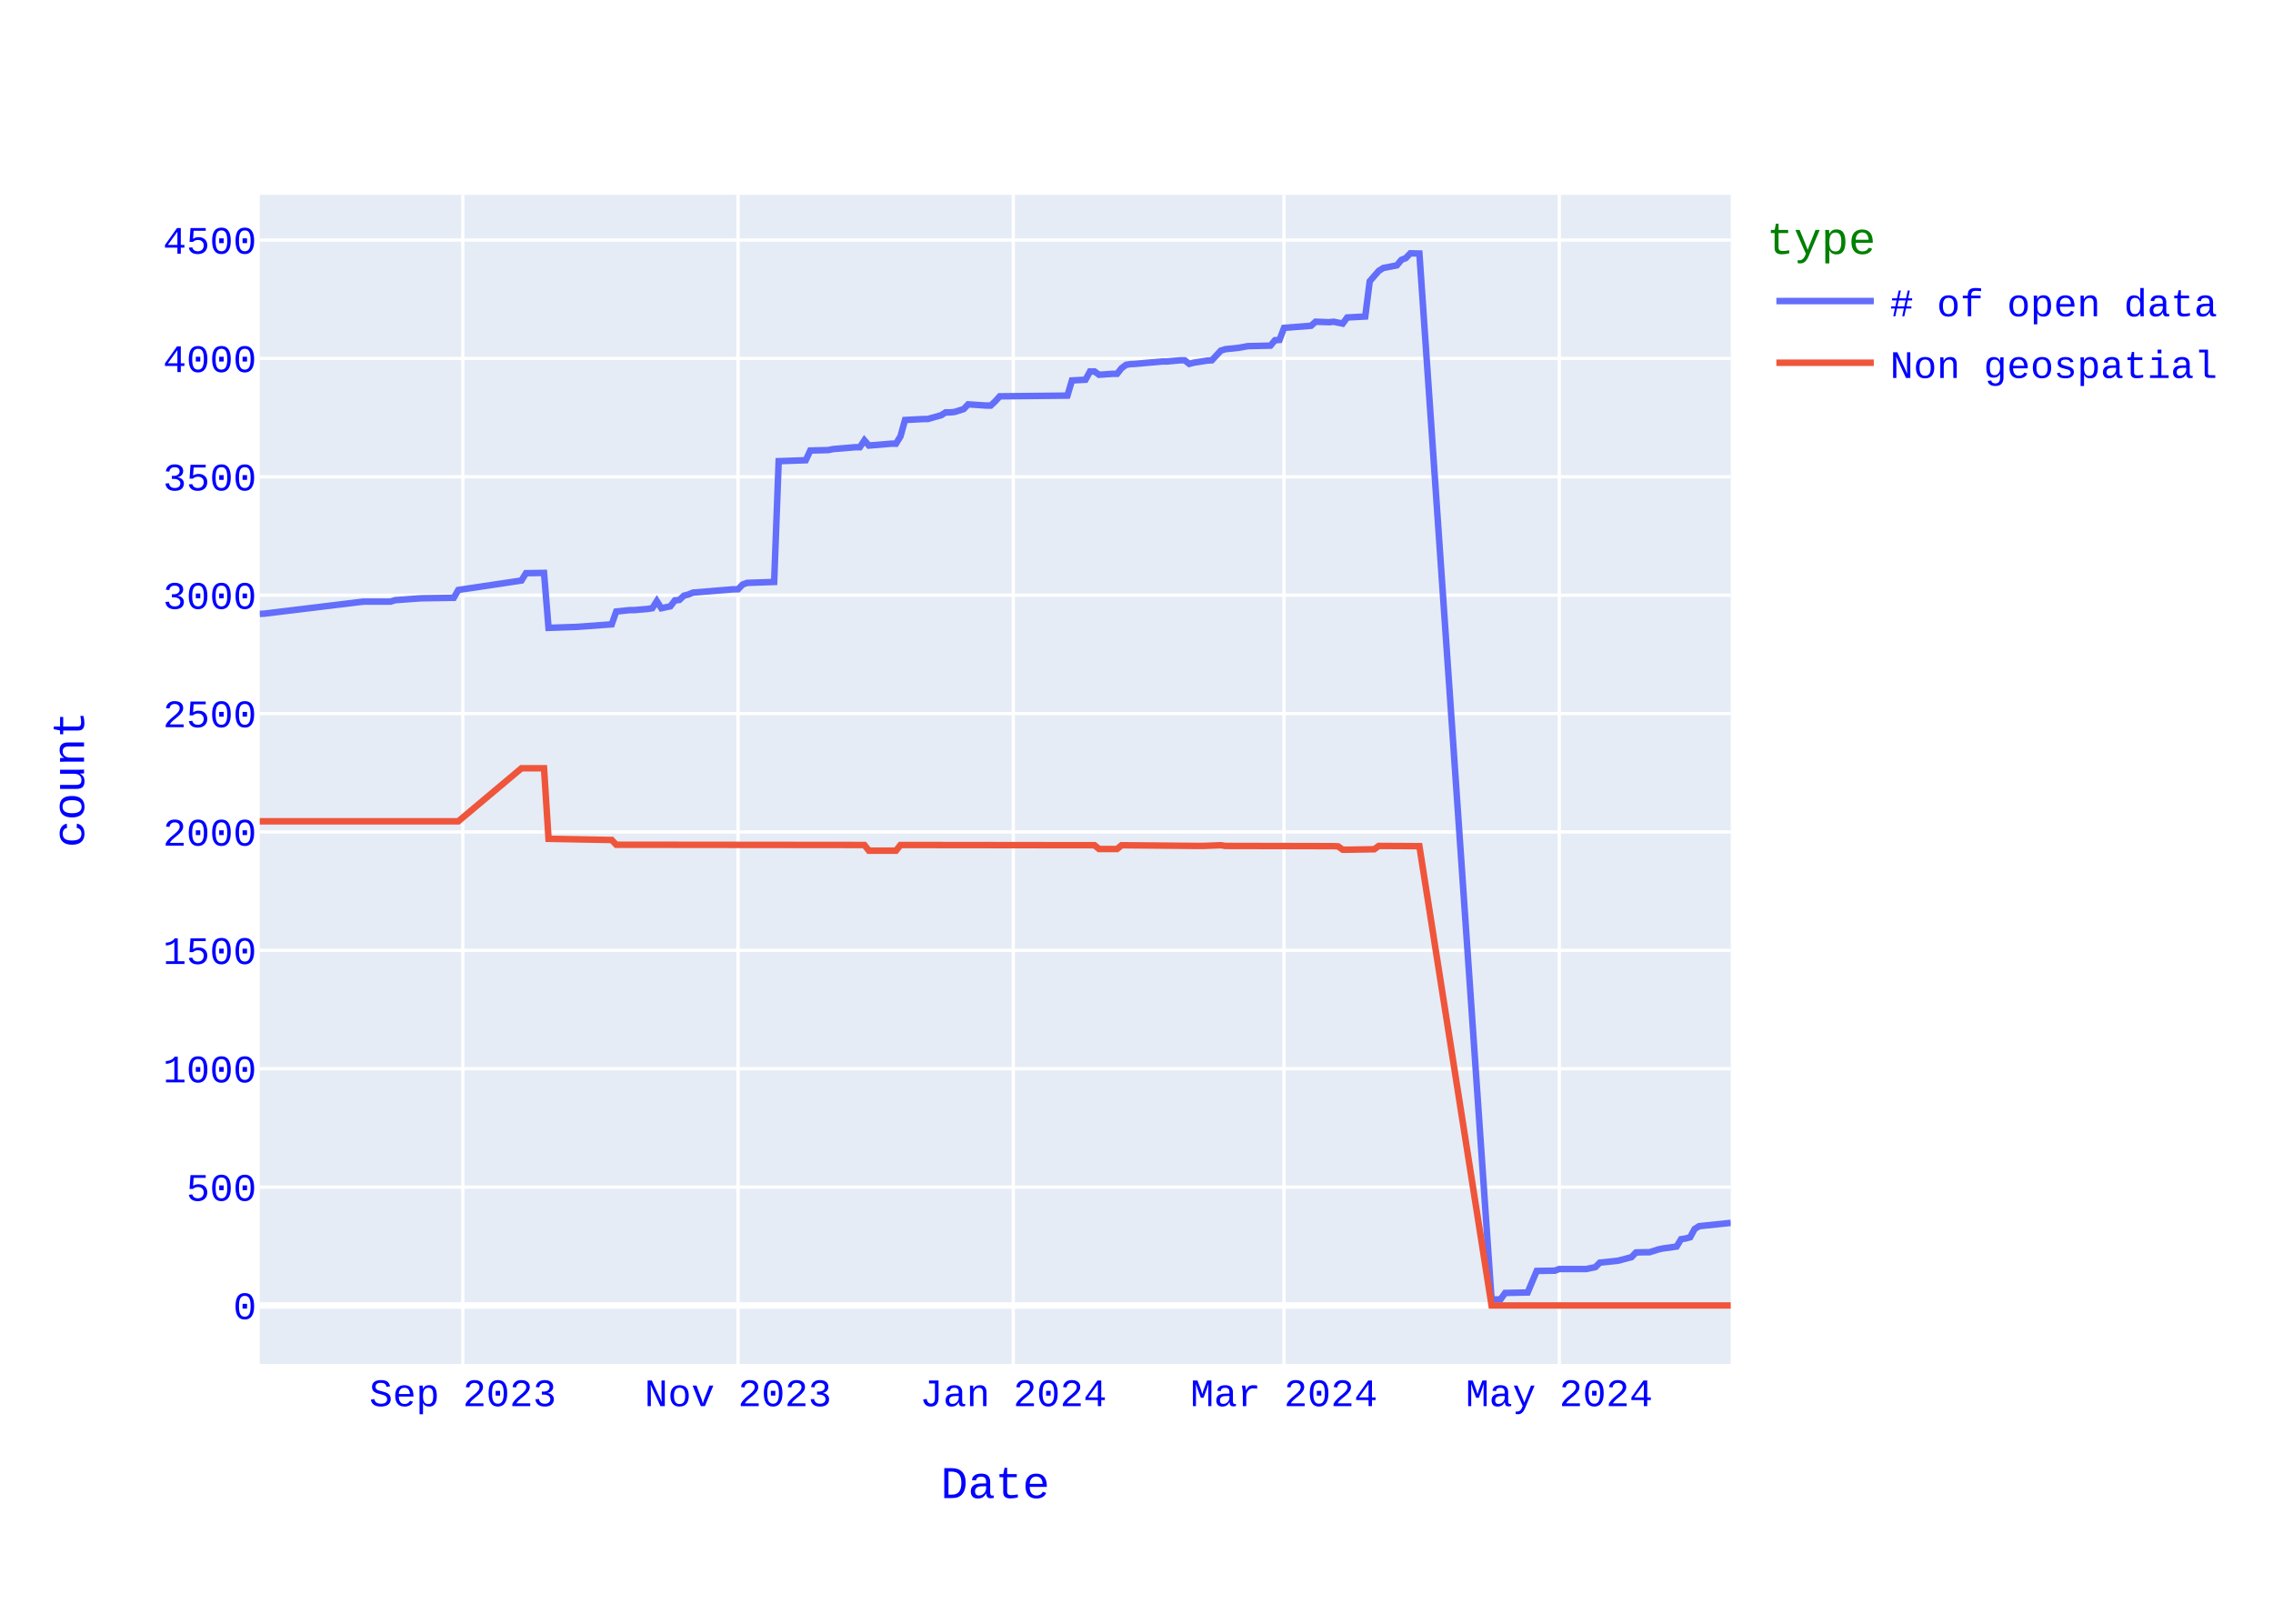
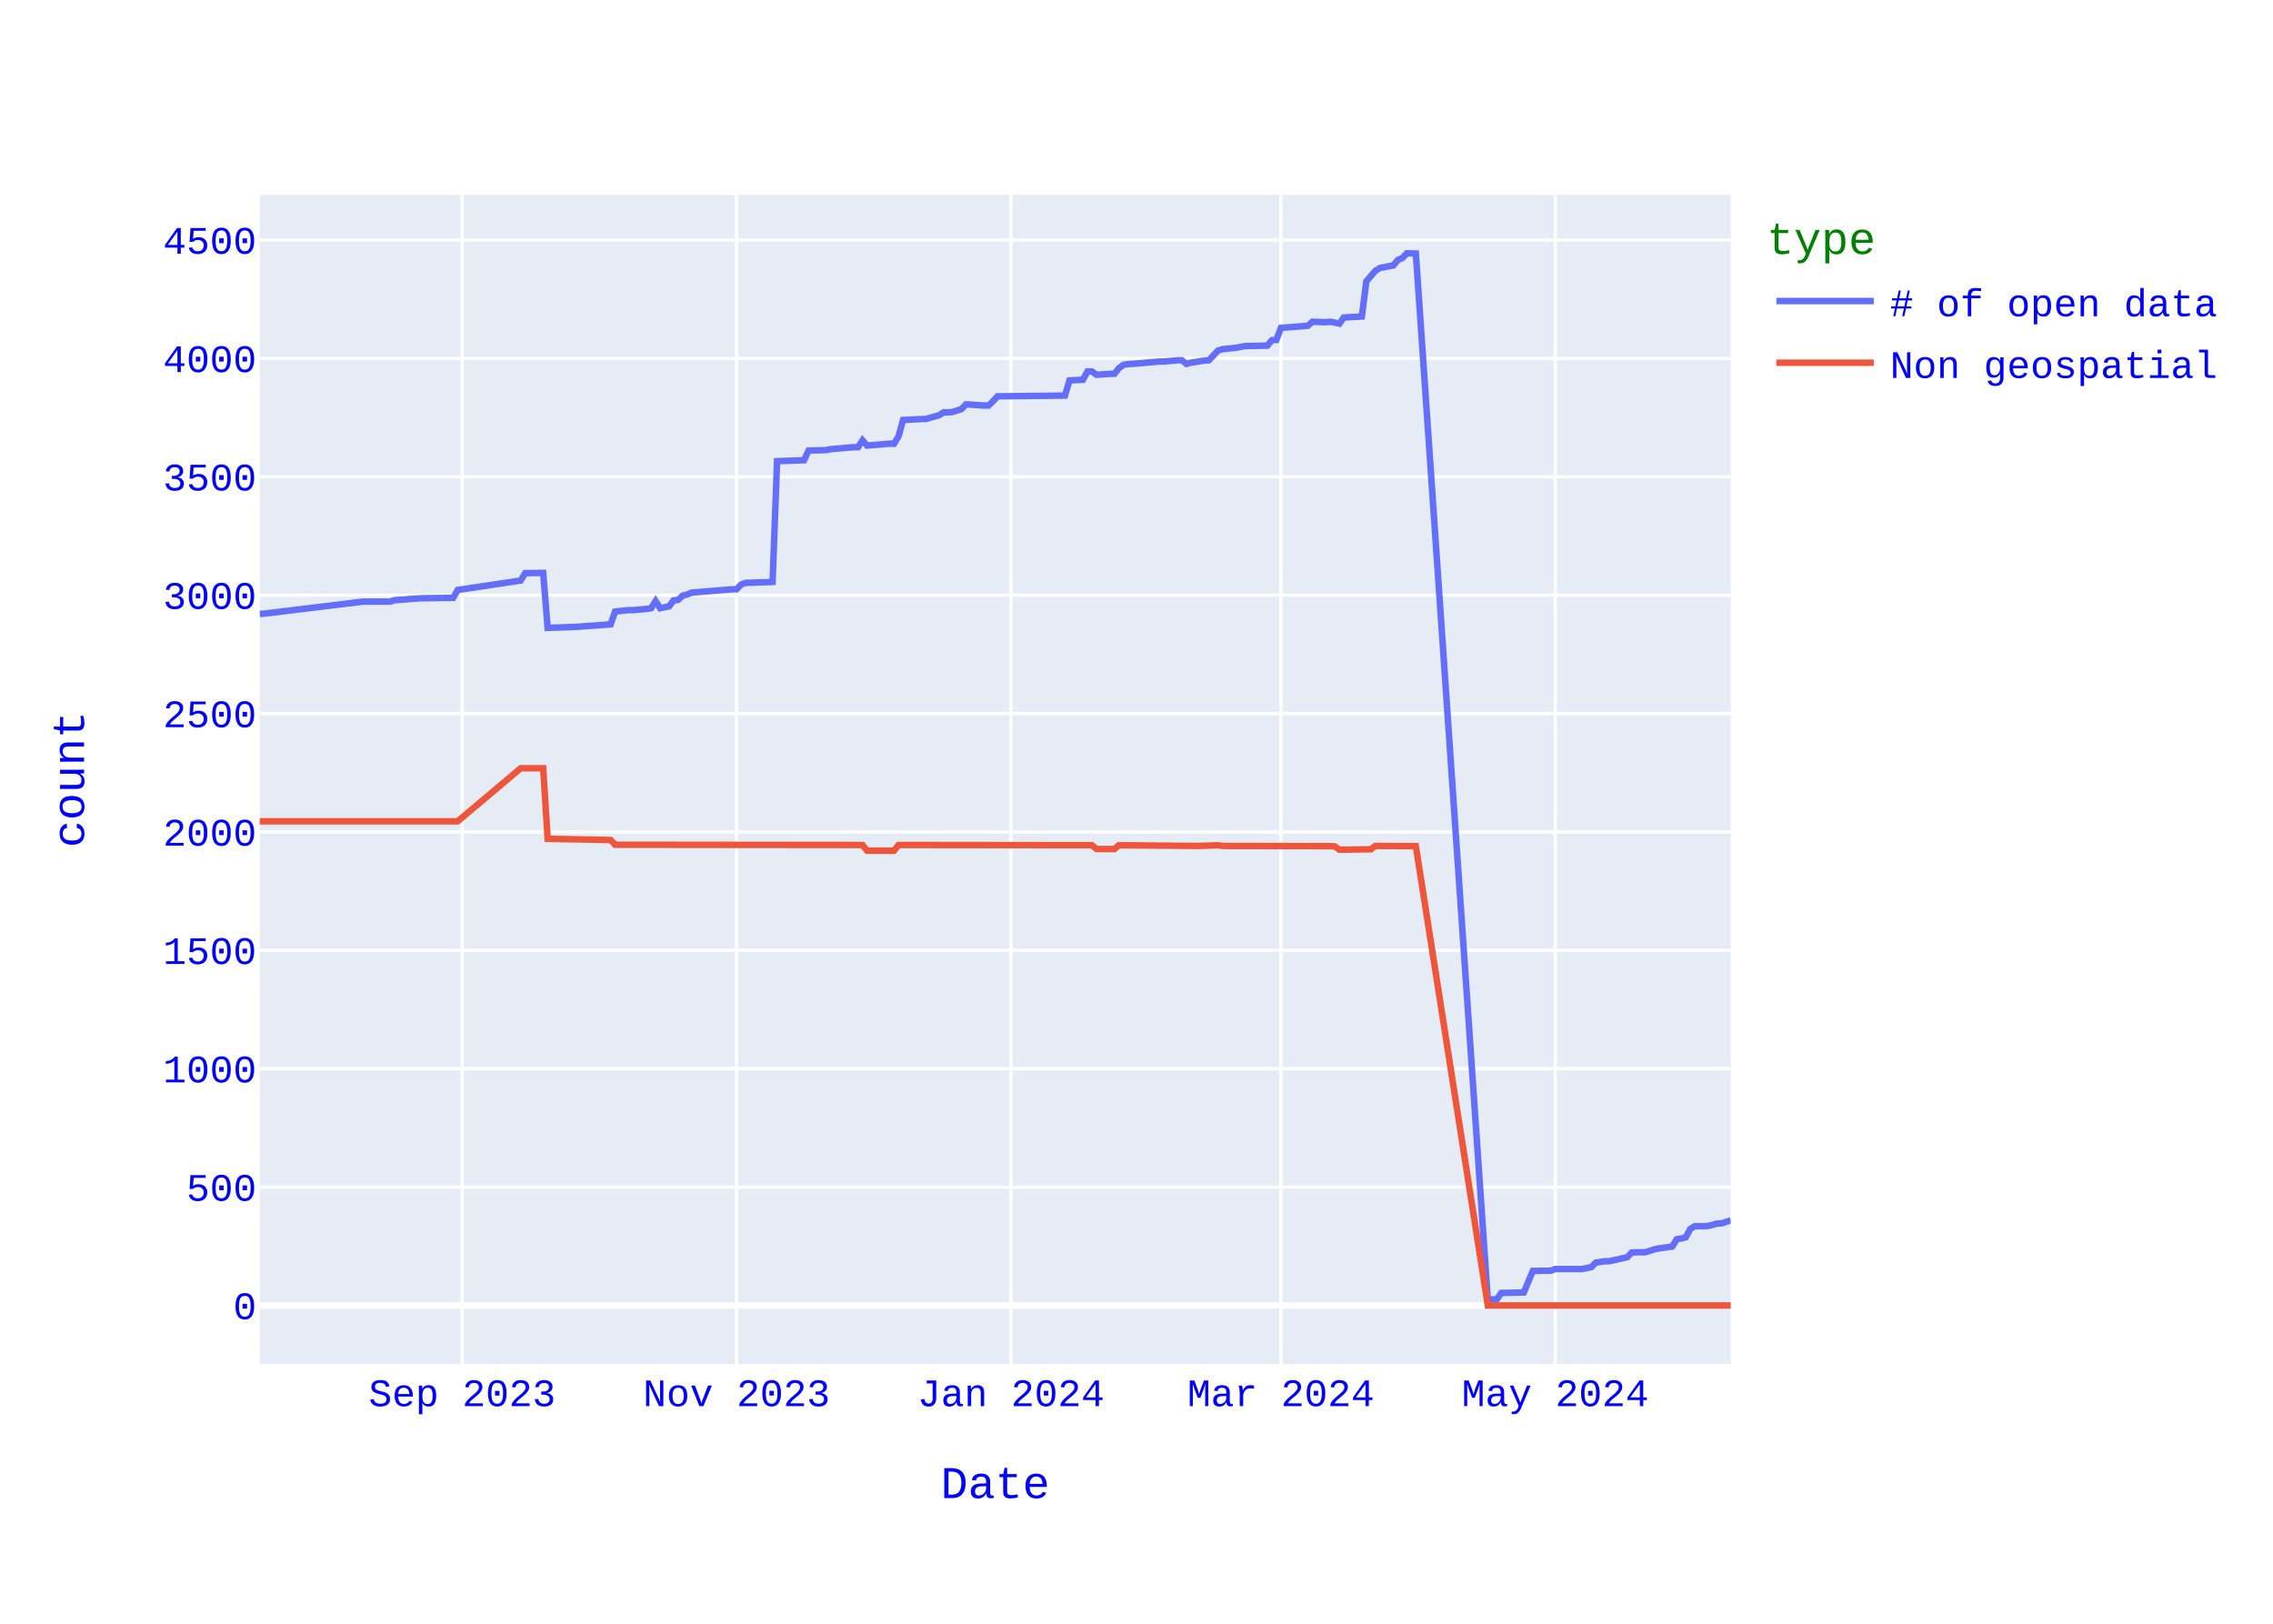
<svg xmlns="http://www.w3.org/2000/svg" class="main-svg" width="700" height="500" style="" viewBox="0 0 700 500">
  <rect x="0" y="0" width="700" height="500" style="fill: rgb(255, 255, 255); fill-opacity: 1;" />
-   <defs id="defs-d7fd8b">
+   <defs id="defs-cd07ec">
    <g class="clips">
-       <clipPath id="clipd7fd8bxyplot" class="plotclip">
+       <clipPath id="clipcd07ecxyplot" class="plotclip">
        <rect width="453" height="360" />
      </clipPath>
-       <clipPath class="axesclip" id="clipd7fd8bx">
+       <clipPath class="axesclip" id="clipcd07ecx">
        <rect x="80" y="0" width="453" height="500" />
      </clipPath>
-       <clipPath class="axesclip" id="clipd7fd8by">
+       <clipPath class="axesclip" id="clipcd07ecy">
        <rect x="0" y="60" width="700" height="360" />
      </clipPath>
-       <clipPath class="axesclip" id="clipd7fd8bxy">
+       <clipPath class="axesclip" id="clipcd07ecxy">
        <rect x="80" y="60" width="453" height="360" />
      </clipPath>
    </g>
    <g class="gradients" />
    <g class="patterns" />
  </defs>
  <g class="bglayer">
    <rect class="bg" x="80" y="60" width="453" height="360" style="fill: rgb(229, 236, 246); fill-opacity: 1; stroke-width: 0;" />
  </g>
  <g class="layer-below">
    <g class="imagelayer" />
    <g class="shapelayer" />
  </g>
  <g class="cartesianlayer">
    <g class="subplot xy">
      <g class="layer-subplot">
        <g class="shapelayer" />
        <g class="imagelayer" />
      </g>
      <g class="minor-gridlayer">
        <g class="x" />
        <g class="y" />
      </g>
      <g class="gridlayer">
        <g class="x">
-           <path class="xgrid crisp" transform="translate(142.53,0)" d="M0,60v360" style="stroke: rgb(255, 255, 255); stroke-opacity: 1; stroke-width: 1px;" />
-           <path class="xgrid crisp" transform="translate(227.29,0)" d="M0,60v360" style="stroke: rgb(255, 255, 255); stroke-opacity: 1; stroke-width: 1px;" />
-           <path class="xgrid crisp" transform="translate(312.06,0)" d="M0,60v360" style="stroke: rgb(255, 255, 255); stroke-opacity: 1; stroke-width: 1px;" />
-           <path class="xgrid crisp" transform="translate(395.43,0)" d="M0,60v360" style="stroke: rgb(255, 255, 255); stroke-opacity: 1; stroke-width: 1px;" />
-           <path class="xgrid crisp" transform="translate(480.2,0)" d="M0,60v360" style="stroke: rgb(255, 255, 255); stroke-opacity: 1; stroke-width: 1px;" />
+           <path class="xgrid crisp" transform="translate(142.34,0)" d="M0,60v360" style="stroke: rgb(255, 255, 255); stroke-opacity: 1; stroke-width: 1px;" />
+           <path class="xgrid crisp" transform="translate(226.84,0)" d="M0,60v360" style="stroke: rgb(255, 255, 255); stroke-opacity: 1; stroke-width: 1px;" />
+           <path class="xgrid crisp" transform="translate(311.35,0)" d="M0,60v360" style="stroke: rgb(255, 255, 255); stroke-opacity: 1; stroke-width: 1px;" />
+           <path class="xgrid crisp" transform="translate(394.47,0)" d="M0,60v360" style="stroke: rgb(255, 255, 255); stroke-opacity: 1; stroke-width: 1px;" />
+           <path class="xgrid crisp" transform="translate(478.97,0)" d="M0,60v360" style="stroke: rgb(255, 255, 255); stroke-opacity: 1; stroke-width: 1px;" />
        </g>
        <g class="y">
          <path class="ygrid crisp" transform="translate(0,365.55)" d="M80,0h453" style="stroke: rgb(255, 255, 255); stroke-opacity: 1; stroke-width: 1px;" />
          <path class="ygrid crisp" transform="translate(0,329.09)" d="M80,0h453" style="stroke: rgb(255, 255, 255); stroke-opacity: 1; stroke-width: 1px;" />
          <path class="ygrid crisp" transform="translate(0,292.64)" d="M80,0h453" style="stroke: rgb(255, 255, 255); stroke-opacity: 1; stroke-width: 1px;" />
          <path class="ygrid crisp" transform="translate(0,256.19)" d="M80,0h453" style="stroke: rgb(255, 255, 255); stroke-opacity: 1; stroke-width: 1px;" />
          <path class="ygrid crisp" transform="translate(0,219.73)" d="M80,0h453" style="stroke: rgb(255, 255, 255); stroke-opacity: 1; stroke-width: 1px;" />
          <path class="ygrid crisp" transform="translate(0,183.28)" d="M80,0h453" style="stroke: rgb(255, 255, 255); stroke-opacity: 1; stroke-width: 1px;" />
          <path class="ygrid crisp" transform="translate(0,146.82)" d="M80,0h453" style="stroke: rgb(255, 255, 255); stroke-opacity: 1; stroke-width: 1px;" />
          <path class="ygrid crisp" transform="translate(0,110.37)" d="M80,0h453" style="stroke: rgb(255, 255, 255); stroke-opacity: 1; stroke-width: 1px;" />
          <path class="ygrid crisp" transform="translate(0,73.92)" d="M80,0h453" style="stroke: rgb(255, 255, 255); stroke-opacity: 1; stroke-width: 1px;" />
        </g>
      </g>
      <g class="zerolinelayer">
        <path class="yzl zl crisp" transform="translate(0,402)" d="M80,0h453" style="stroke: rgb(255, 255, 255); stroke-opacity: 1; stroke-width: 2px;" />
      </g>
      <path class="xlines-below" />
      <path class="ylines-below" />
      <g class="overlines-below" />
      <g class="xaxislayer-below" />
      <g class="yaxislayer-below" />
      <g class="overaxes-below" />
-       <g class="plot" transform="translate(80,60)" clip-path="url(#clipd7fd8bxyplot)">
+       <g class="plot" transform="translate(80,60)" clip-path="url(#clipcd07ecxyplot)">
        <g class="scatterlayer mlayer">
-           <g class="trace scatter traced35d2a" style="stroke-miterlimit: 2; opacity: 1;">
+           <g class="trace scatter trace6e2e76" style="stroke-miterlimit: 2; opacity: 1;">
            <g class="fills" />
            <g class="errorbars" />
            <g class="lines">
-               <path class="js-line" d="M453,316.56L443.27,317.58L441.88,318.45L440.49,321L439.1,321.37L437.71,321.59L436.33,323.85L432.16,324.43L430.77,324.72L427.99,325.6L426.6,325.6L423.82,325.67L422.43,327.13L418.26,328.22L416.87,328.37L412.7,328.8L411.31,330.19L408.53,330.77L407.14,330.77L400.2,330.77L398.81,331.28L393.25,331.36L390.47,337.99L383.52,338.14L382.13,340.1L379.35,340.18L357.12,18.07L354.34,18L352.95,19.46L351.56,20.04L350.17,21.72L346,22.52L344.61,23.4L341.83,26.6L340.44,37.47L334.89,37.76L333.5,39.65L330.72,39.07L329.33,39.22L325.16,39.07L323.77,40.31L315.43,40.97L314.04,44.68L312.65,44.76L311.26,46.43L304.32,46.58L301.54,47.09L297.37,47.53L295.98,47.96L293.2,50.95L291.81,51.03L287.64,51.68L286.25,52.05L284.86,50.95L283.47,50.95L279.3,51.32L277.91,51.32L269.58,52.05L268.19,52.12L266.8,52.34L265.41,53.36L264.02,55.11L262.63,55.11L258.46,55.4L257.07,54.38L255.68,54.38L254.29,56.93L250.12,57.15L248.73,61.82L227.89,62.04L226.5,63.57L225.11,64.88L223.72,64.88L218.16,64.51L216.77,65.97L213.99,66.85L212.6,66.99L211.21,66.99L209.83,67.87L205.66,69.04L204.27,69.04L198.71,69.33L197.32,74.36L195.93,76.62L194.54,76.62L187.59,77.2L186.2,75.6L184.81,77.71L183.42,77.71L176.48,78.29L175.09,78.59L169.53,78.73L168.14,81.72L159.8,82.01L158.41,119.2L150.07,119.49L148.68,120L147.29,121.46L145.9,121.46L133.4,122.48L132.01,123.06L130.62,123.42L129.23,124.74L127.84,124.88L126.45,126.7L123.67,127.29L122.28,125.1L120.89,127.29L119.5,127.51L115.33,127.87L113.94,127.87L109.78,128.31L108.39,132.25L98.66,132.97L97.27,133.05L88.93,133.34L87.54,116.42L81.98,116.5L80.6,118.76L61.14,121.67L59.75,124.08L50.02,124.23L48.63,124.3L41.69,124.81L40.3,125.25L31.96,125.25L1.39,128.96L0,129.04" style="vector-effect: none; fill: none; stroke: rgb(99, 110, 250); stroke-opacity: 1; stroke-width: 2px; opacity: 1;" />
+               <path class="js-line" d="M453,315.75L450.23,316.7L448.84,316.77L446.07,317.5L444.69,317.58L441.92,317.58L440.53,318.45L439.15,321L437.76,321.37L436.38,321.59L434.99,323.85L430.83,324.43L429.45,324.72L426.68,325.6L425.29,325.6L422.52,325.67L421.14,327.13L415.6,328.37L414.21,328.37L411.44,328.8L410.06,330.19L407.28,330.77L405.9,330.77L398.97,330.77L397.59,331.28L392.05,331.36L389.28,337.99L382.35,338.14L380.96,340.1L378.19,340.18L356.03,18.07L353.26,18L351.87,19.46L350.49,20.04L349.1,21.72L344.94,22.52L343.56,23.4L340.79,26.6L339.4,37.47L333.86,37.76L332.48,39.65L329.71,39.07L328.32,39.22L324.17,39.07L322.78,40.31L314.47,40.97L313.08,44.68L311.7,44.76L310.31,46.43L303.39,46.58L300.61,47.09L296.46,47.53L295.07,47.96L292.3,50.95L290.92,51.03L286.76,51.68L285.38,52.05L283.99,50.95L282.61,50.95L278.45,51.32L277.06,51.32L268.75,52.05L267.37,52.12L265.98,52.34L264.6,53.36L263.21,55.11L261.83,55.11L257.67,55.4L256.28,54.38L254.9,54.38L253.51,56.93L249.36,57.15L247.97,61.82L227.19,62.04L225.81,63.57L224.42,64.88L223.04,64.88L217.5,64.51L216.11,65.97L213.34,66.85L211.95,66.99L210.57,66.99L209.18,67.87L205.03,69.04L203.64,69.04L198.1,69.33L196.72,74.36L195.33,76.62L193.94,76.62L187.02,77.2L185.63,75.6L184.25,77.71L182.86,77.71L175.94,78.29L174.55,78.59L169.01,78.73L167.62,81.72L159.31,82.01L157.93,119.2L149.61,119.49L148.23,120L146.84,121.46L145.46,121.46L132.99,122.48L131.61,123.06L130.22,123.42L128.83,124.74L127.45,124.88L126.06,126.7L123.29,127.29L121.91,125.1L120.52,127.29L119.14,127.51L114.98,127.87L113.6,127.87L109.44,128.31L108.06,132.25L98.36,132.97L96.97,133.05L88.66,133.34L87.28,116.42L81.73,116.5L80.35,118.76L60.95,121.67L59.57,124.08L49.87,124.23L48.49,124.3L41.56,124.81L40.17,125.25L31.86,125.25L1.39,128.96L0,129.04" style="vector-effect: none; fill: none; stroke: rgb(99, 110, 250); stroke-opacity: 1; stroke-width: 2px; opacity: 1;" />
            </g>
            <g class="points" />
            <g class="text" />
          </g>
-           <g class="trace scatter trace656433" style="stroke-miterlimit: 2; opacity: 1;">
+           <g class="trace scatter trace9c053b" style="stroke-miterlimit: 2; opacity: 1;">
            <g class="fills" />
            <g class="errorbars" />
            <g class="lines">
-               <path class="js-line" d="M453,342L379.35,342L357.12,200.56L344.61,200.49L343.22,201.51L334.89,201.65L333.5,201.65L332.11,200.63L330.72,200.56L297.37,200.49L295.98,200.27L290.42,200.49L289.03,200.49L265.41,200.27L264.02,201.43L258.46,201.43L257.07,200.27L197.32,200.2L195.93,201.95L187.59,201.95L186.2,200.2L109.78,200.12L108.39,198.66L88.93,198.3L87.54,176.57L80.6,176.57L61.14,192.9L0,192.9" style="vector-effect: none; fill: none; stroke: rgb(239, 85, 59); stroke-opacity: 1; stroke-width: 2px; opacity: 1;" />
+               <path class="js-line" d="M453,342L378.19,342L356.03,200.56L343.56,200.49L342.17,201.51L333.86,201.65L332.48,201.65L331.09,200.63L329.71,200.56L296.46,200.49L295.07,200.27L289.53,200.49L288.15,200.49L264.6,200.27L263.21,201.43L257.67,201.43L256.28,200.27L196.72,200.2L195.33,201.95L187.02,201.95L185.63,200.2L109.44,200.12L108.06,198.66L88.66,198.3L87.28,176.57L80.35,176.57L60.95,192.9L0,192.9" style="vector-effect: none; fill: none; stroke: rgb(239, 85, 59); stroke-opacity: 1; stroke-width: 2px; opacity: 1;" />
            </g>
            <g class="points" />
            <g class="text" />
          </g>
        </g>
      </g>
      <g class="overplot" />
      <path class="xlines-above crisp" d="M0,0" style="fill: none;" />
      <path class="ylines-above crisp" d="M0,0" style="fill: none;" />
      <g class="overlines-above" />
      <g class="xaxislayer-above">
        <g class="xtick">
-           <text text-anchor="middle" x="0" y="433" transform="translate(142.53,0)" style="font-family: 'Courier New'; font-size: 12px; fill: rgb(0, 0, 255); fill-opacity: 1; white-space: pre; opacity: 1;">Sep 2023</text>
-         </g>
-         <g class="xtick">
-           <text text-anchor="middle" x="0" y="433" style="font-family: 'Courier New'; font-size: 12px; fill: rgb(0, 0, 255); fill-opacity: 1; white-space: pre; opacity: 1;" transform="translate(227.29,0)">Nov 2023</text>
-         </g>
-         <g class="xtick">
-           <text text-anchor="middle" x="0" y="433" style="font-family: 'Courier New'; font-size: 12px; fill: rgb(0, 0, 255); fill-opacity: 1; white-space: pre; opacity: 1;" transform="translate(312.06,0)">Jan 2024</text>
-         </g>
-         <g class="xtick">
-           <text text-anchor="middle" x="0" y="433" style="font-family: 'Courier New'; font-size: 12px; fill: rgb(0, 0, 255); fill-opacity: 1; white-space: pre; opacity: 1;" transform="translate(395.43,0)">Mar 2024</text>
-         </g>
-         <g class="xtick">
-           <text text-anchor="middle" x="0" y="433" style="font-family: 'Courier New'; font-size: 12px; fill: rgb(0, 0, 255); fill-opacity: 1; white-space: pre; opacity: 1;" transform="translate(480.2,0)">May 2024</text>
+           <text text-anchor="middle" x="0" y="433" transform="translate(142.34,0)" style="font-family: 'Courier New'; font-size: 12px; fill: rgb(0, 0, 255); fill-opacity: 1; white-space: pre; opacity: 1;">Sep 2023</text>
+         </g>
+         <g class="xtick">
+           <text text-anchor="middle" x="0" y="433" style="font-family: 'Courier New'; font-size: 12px; fill: rgb(0, 0, 255); fill-opacity: 1; white-space: pre; opacity: 1;" transform="translate(226.84,0)">Nov 2023</text>
+         </g>
+         <g class="xtick">
+           <text text-anchor="middle" x="0" y="433" style="font-family: 'Courier New'; font-size: 12px; fill: rgb(0, 0, 255); fill-opacity: 1; white-space: pre; opacity: 1;" transform="translate(311.35,0)">Jan 2024</text>
+         </g>
+         <g class="xtick">
+           <text text-anchor="middle" x="0" y="433" style="font-family: 'Courier New'; font-size: 12px; fill: rgb(0, 0, 255); fill-opacity: 1; white-space: pre; opacity: 1;" transform="translate(394.47,0)">Mar 2024</text>
+         </g>
+         <g class="xtick">
+           <text text-anchor="middle" x="0" y="433" style="font-family: 'Courier New'; font-size: 12px; fill: rgb(0, 0, 255); fill-opacity: 1; white-space: pre; opacity: 1;" transform="translate(478.97,0)">May 2024</text>
        </g>
      </g>
      <g class="yaxislayer-above">
        <g class="ytick">
          <text text-anchor="end" x="79" y="4.2" transform="translate(0,402)" style="font-family: 'Courier New'; font-size: 12px; fill: rgb(0, 0, 255); fill-opacity: 1; white-space: pre; opacity: 1;">0</text>
        </g>
        <g class="ytick">
          <text text-anchor="end" x="79" y="4.2" style="font-family: 'Courier New'; font-size: 12px; fill: rgb(0, 0, 255); fill-opacity: 1; white-space: pre; opacity: 1;" transform="translate(0,365.55)">500</text>
        </g>
        <g class="ytick">
          <text text-anchor="end" x="79" y="4.2" style="font-family: 'Courier New'; font-size: 12px; fill: rgb(0, 0, 255); fill-opacity: 1; white-space: pre; opacity: 1;" transform="translate(0,329.09)">1000</text>
        </g>
        <g class="ytick">
          <text text-anchor="end" x="79" y="4.2" style="font-family: 'Courier New'; font-size: 12px; fill: rgb(0, 0, 255); fill-opacity: 1; white-space: pre; opacity: 1;" transform="translate(0,292.64)">1500</text>
        </g>
        <g class="ytick">
          <text text-anchor="end" x="79" y="4.2" style="font-family: 'Courier New'; font-size: 12px; fill: rgb(0, 0, 255); fill-opacity: 1; white-space: pre; opacity: 1;" transform="translate(0,256.19)">2000</text>
        </g>
        <g class="ytick">
          <text text-anchor="end" x="79" y="4.2" style="font-family: 'Courier New'; font-size: 12px; fill: rgb(0, 0, 255); fill-opacity: 1; white-space: pre; opacity: 1;" transform="translate(0,219.73)">2500</text>
        </g>
        <g class="ytick">
          <text text-anchor="end" x="79" y="4.2" style="font-family: 'Courier New'; font-size: 12px; fill: rgb(0, 0, 255); fill-opacity: 1; white-space: pre; opacity: 1;" transform="translate(0,183.28)">3000</text>
        </g>
        <g class="ytick">
          <text text-anchor="end" x="79" y="4.2" style="font-family: 'Courier New'; font-size: 12px; fill: rgb(0, 0, 255); fill-opacity: 1; white-space: pre; opacity: 1;" transform="translate(0,146.82)">3500</text>
        </g>
        <g class="ytick">
          <text text-anchor="end" x="79" y="4.2" style="font-family: 'Courier New'; font-size: 12px; fill: rgb(0, 0, 255); fill-opacity: 1; white-space: pre; opacity: 1;" transform="translate(0,110.37)">4000</text>
        </g>
        <g class="ytick">
          <text text-anchor="end" x="79" y="4.2" style="font-family: 'Courier New'; font-size: 12px; fill: rgb(0, 0, 255); fill-opacity: 1; white-space: pre; opacity: 1;" transform="translate(0,73.92)">4500</text>
        </g>
      </g>
      <g class="overaxes-above" />
    </g>
  </g>
  <g class="polarlayer" />
  <g class="smithlayer" />
  <g class="ternarylayer" />
  <g class="geolayer" />
  <g class="funnelarealayer" />
  <g class="pielayer" />
  <g class="iciclelayer" />
  <g class="treemaplayer" />
  <g class="sunburstlayer" />
  <g class="glimages" />
-   <defs id="topdefs-d7fd8b">
+   <defs id="topdefs-cd07ec">
    <g class="clips" />
-     <clipPath id="legendd7fd8b">
+     <clipPath id="legendcd07ec">
      <rect width="146" height="67" x="0" y="0" />
    </clipPath>
  </defs>
  <g class="layer-above">
    <g class="imagelayer" />
    <g class="shapelayer" />
  </g>
  <g class="infolayer">
    <g class="legend" pointer-events="all" transform="translate(542.06,60)">
      <rect class="bg" shape-rendering="crispEdges" style="stroke: rgb(68, 68, 68); stroke-opacity: 1; fill: rgb(255, 255, 255); fill-opacity: 1; stroke-width: 0px;" width="146" height="67" x="0" y="0" />
-       <g class="scrollbox" transform="" clip-path="url(#legendd7fd8b)">
+       <g class="scrollbox" transform="" clip-path="url(#legendcd07ec)">
        <text class="legendtitletext" text-anchor="start" x="2" y="18.2" style="font-family: 'Courier New'; font-size: 14px; fill: rgb(0, 128, 0); fill-opacity: 1; white-space: pre;">type</text>
        <g class="groups" transform="">
          <g class="traces" transform="translate(0,32.7)" style="opacity: 1;">
            <text class="legendtext" text-anchor="start" x="40" y="4.68" style="font-family: 'Courier New'; font-size: 12px; fill: rgb(0, 0, 255); fill-opacity: 1; white-space: pre;"># of open data</text>
            <g class="layers" style="opacity: 1;">
              <g class="legendfill" />
              <g class="legendlines">
                <path class="js-line" d="M5,0h30" style="fill: none; stroke: rgb(99, 110, 250); stroke-opacity: 1; stroke-width: 2px;" />
              </g>
              <g class="legendsymbols">
                <g class="legendpoints" />
              </g>
            </g>
            <rect class="legendtoggle" x="0" y="-9.5" width="140.828" height="19" style="fill: rgb(0, 0, 0); fill-opacity: 0;" />
          </g>
        </g>
        <g class="groups" transform="">
          <g class="traces" transform="translate(0,51.7)" style="opacity: 1;">
            <text class="legendtext" text-anchor="start" x="40" y="4.68" style="font-family: 'Courier New'; font-size: 12px; fill: rgb(0, 0, 255); fill-opacity: 1; white-space: pre;">Non geospatial</text>
            <g class="layers" style="opacity: 1;">
              <g class="legendfill" />
              <g class="legendlines">
                <path class="js-line" d="M5,0h30" style="fill: none; stroke: rgb(239, 85, 59); stroke-opacity: 1; stroke-width: 2px;" />
              </g>
              <g class="legendsymbols">
                <g class="legendpoints" />
              </g>
            </g>
            <rect class="legendtoggle" x="0" y="-9.5" width="140.828" height="19" style="fill: rgb(0, 0, 0); fill-opacity: 0;" />
          </g>
        </g>
      </g>
      <rect class="scrollbar" rx="20" ry="3" width="0" height="0" style="fill: rgb(128, 139, 164); fill-opacity: 1;" x="0" y="0" />
    </g>
    <g class="g-gtitle" />
    <g class="g-xtitle">
      <text class="xtitle" x="306.5" y="461.3" text-anchor="middle" style="font-family: 'Courier New'; font-size: 14px; fill: rgb(0, 0, 255); opacity: 1; font-weight: normal; white-space: pre;">Date</text>
    </g>
    <g class="g-ytitle">
      <text class="ytitle" transform="rotate(-90,25.8875,240)" x="25.888" y="240" text-anchor="middle" style="font-family: 'Courier New'; font-size: 14px; fill: rgb(0, 0, 255); opacity: 1; font-weight: normal; white-space: pre;">count</text>
    </g>
  </g>
</svg>
